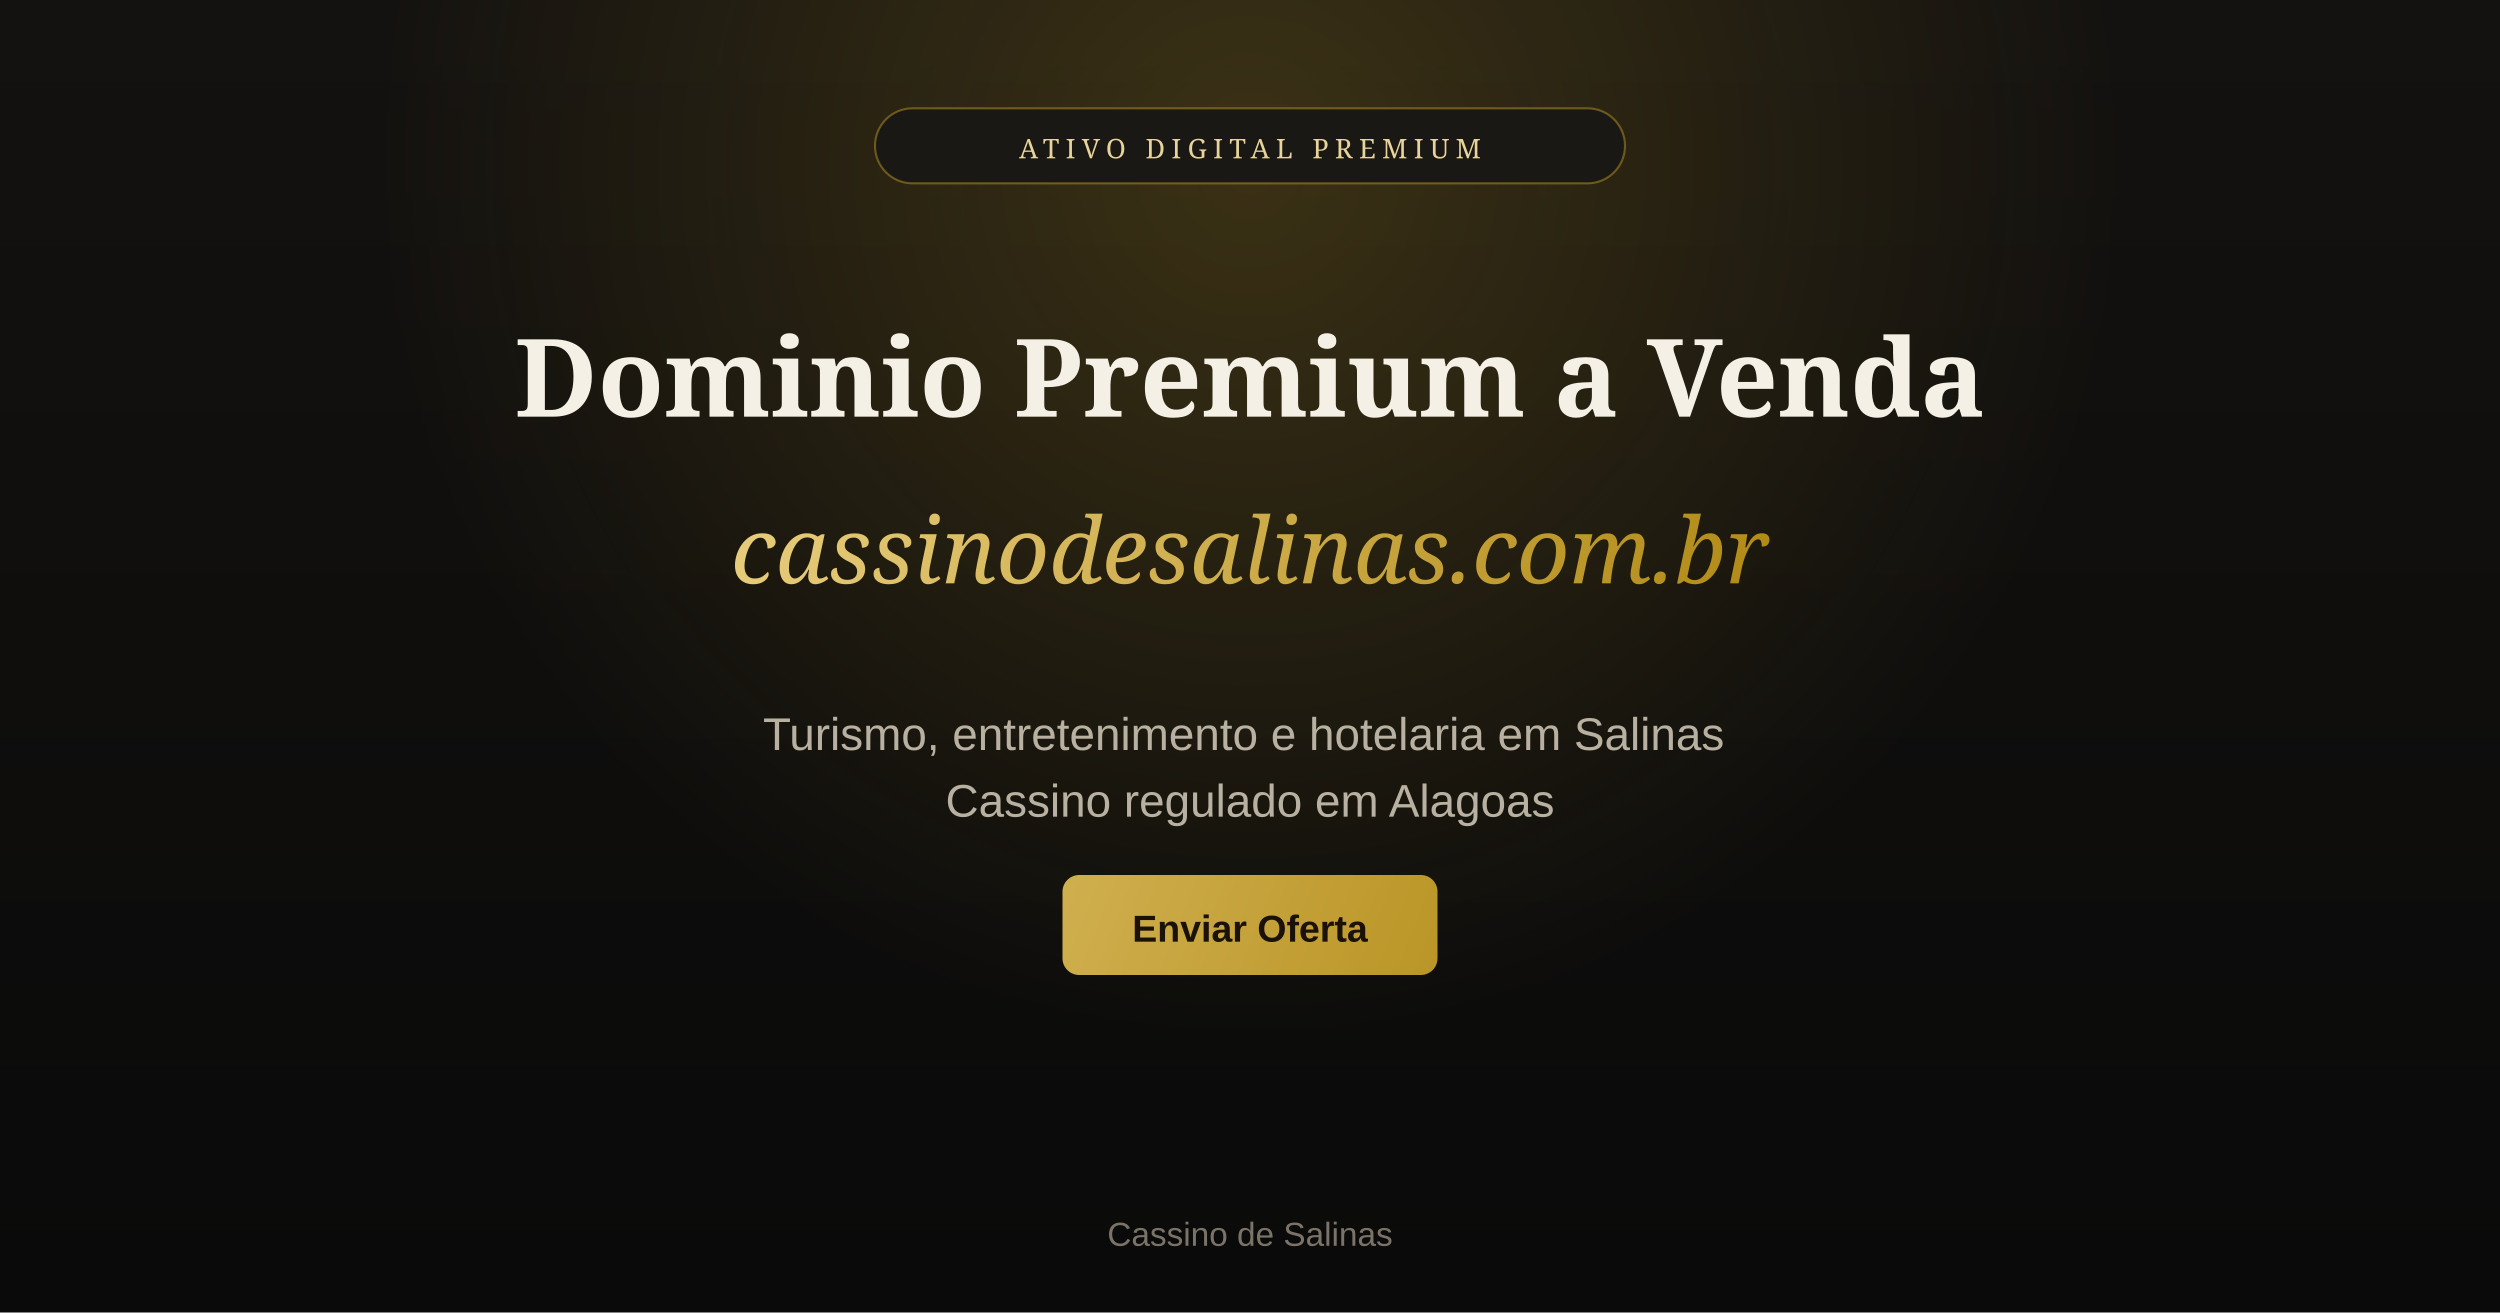
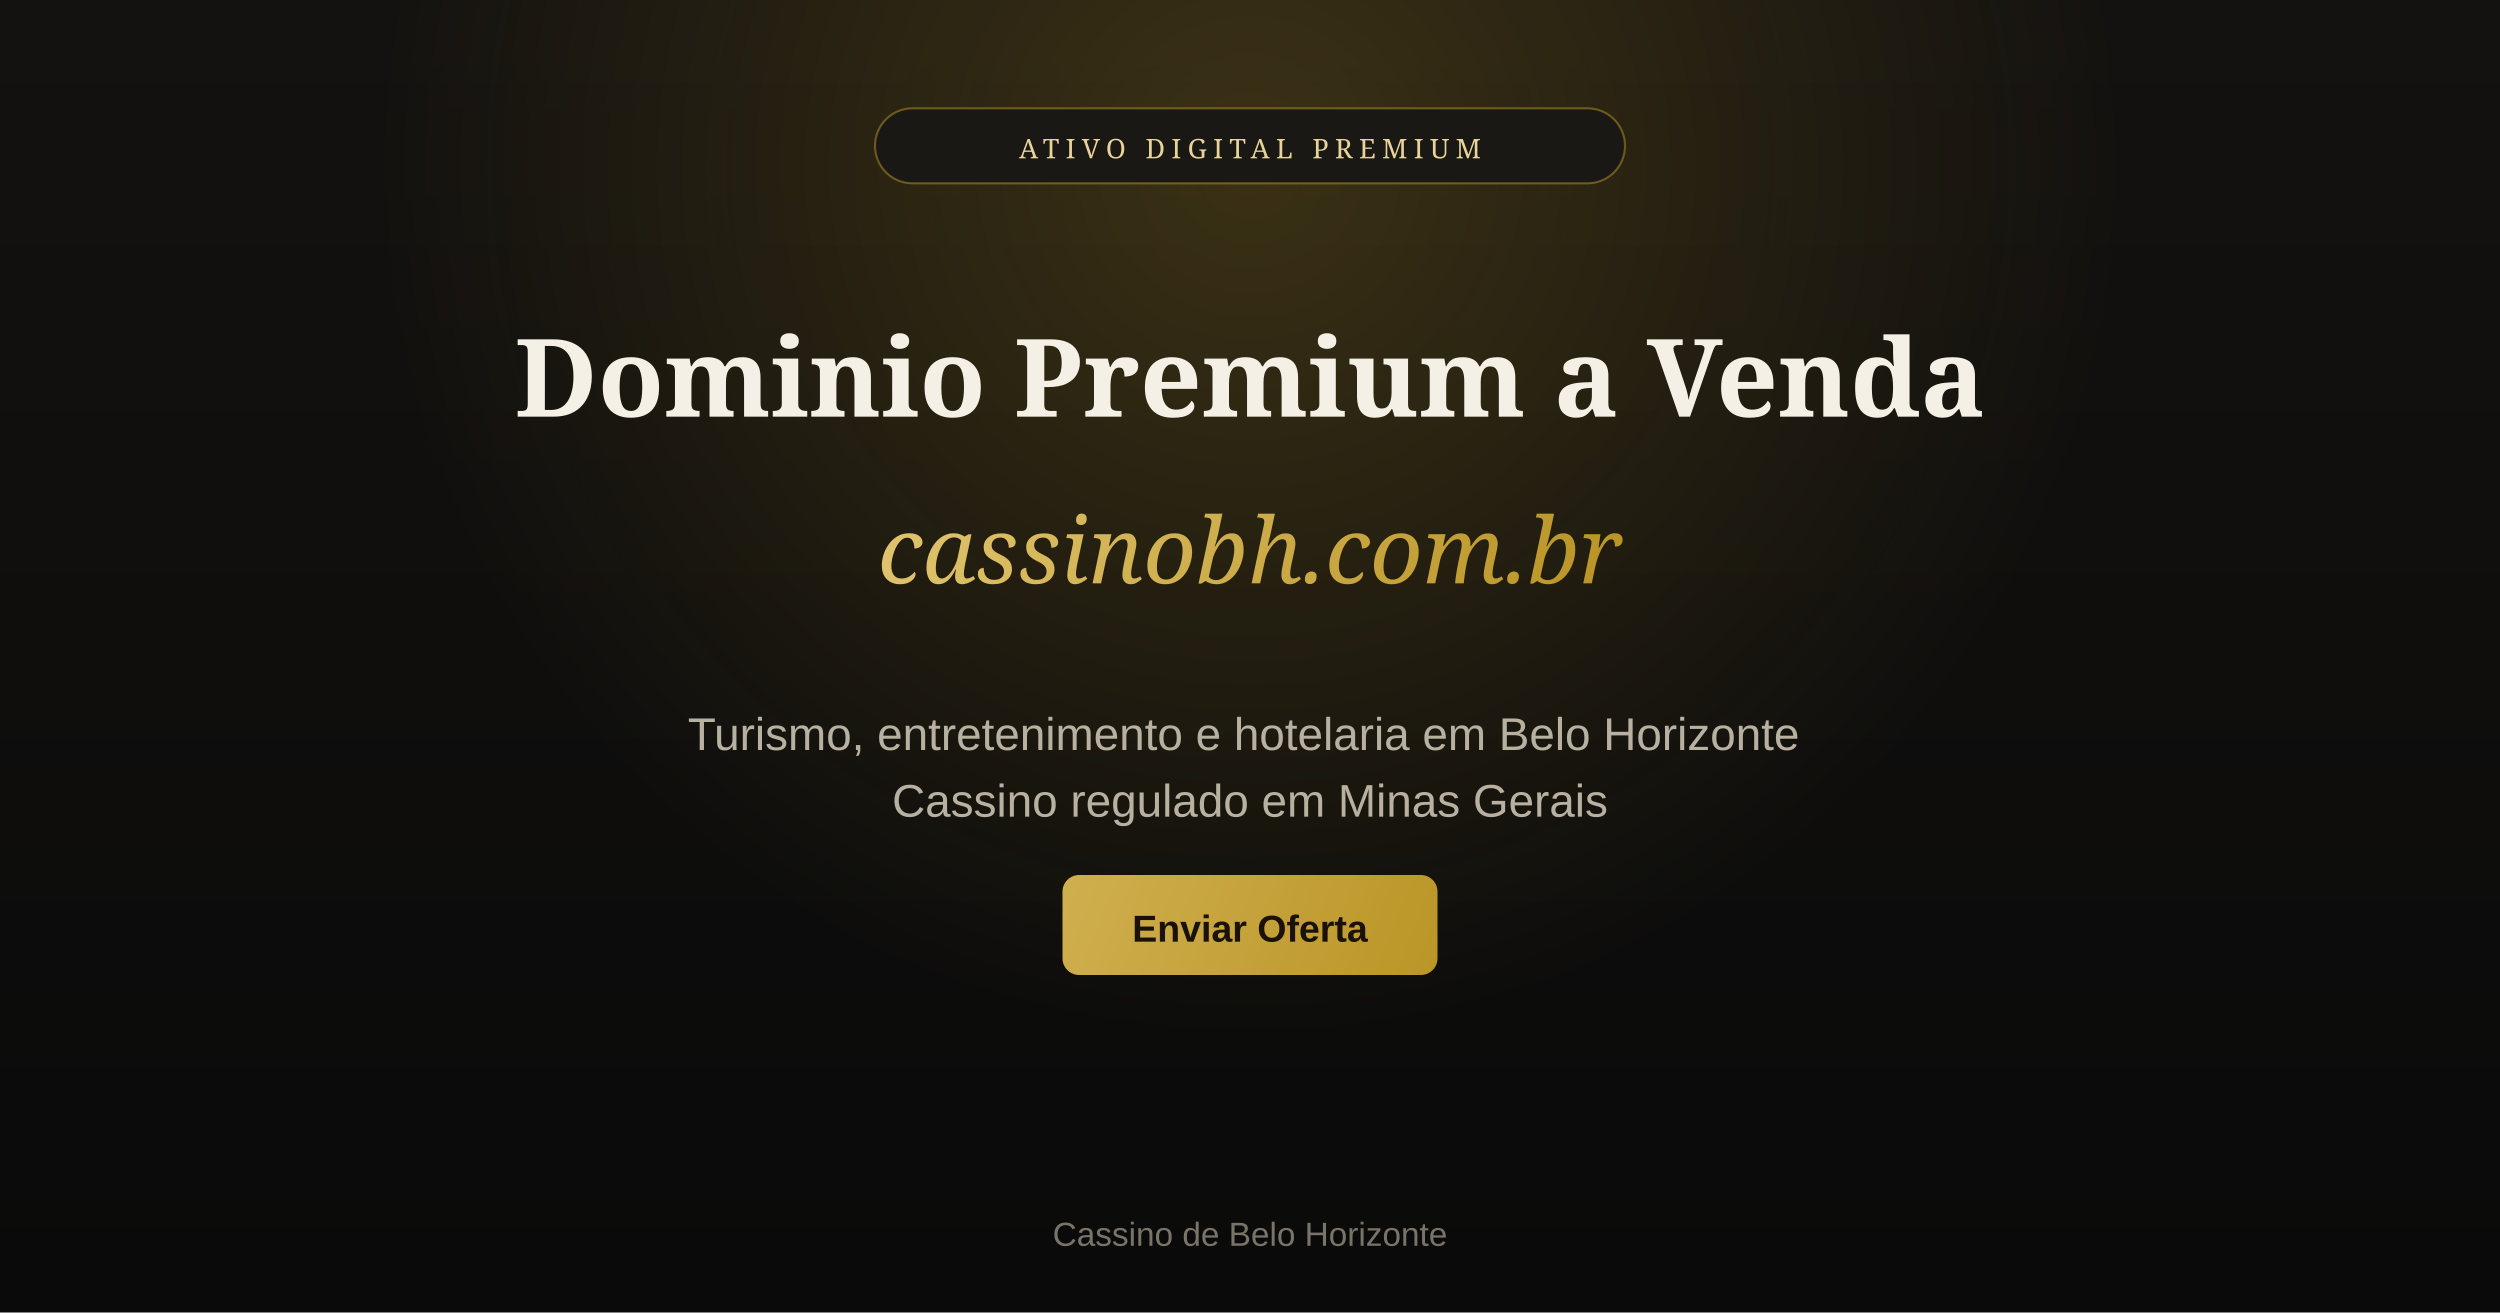
- <svg xmlns="http://www.w3.org/2000/svg" width="1200" height="630" viewBox="0 0 1200 630" role="img" aria-label="Cassino de Salinas dominio premium cassinodesalinas.com.br a venda">
+ <svg xmlns="http://www.w3.org/2000/svg" width="1200" height="630" viewBox="0 0 1200 630" role="img" aria-label="Cassino de Belo Horizonte dominio premium cassinobh.com.br a venda">
  <defs>
    <linearGradient id="bg" x1="600" y1="0" x2="600" y2="630" gradientUnits="userSpaceOnUse">
      <stop stop-color="#141210" />
      <stop offset="1" stop-color="#0a0a0a" />
    </linearGradient>
    <linearGradient id="gold" x1="300" y1="180" x2="900" y2="420" gradientUnits="userSpaceOnUse">
      <stop stop-color="#f0d78c" />
      <stop offset="1" stop-color="#a67c00" />
    </linearGradient>
    <radialGradient id="glow" cx="600" cy="80" r="420" gradientUnits="userSpaceOnUse">
      <stop stop-color="#c9a227" stop-opacity="0.22" />
      <stop offset="1" stop-color="#c9a227" stop-opacity="0" />
    </radialGradient>
  </defs>
  <rect width="1200" height="630" fill="url(#bg)" />
  <rect width="1200" height="630" fill="url(#glow)" />
  <rect x="420" y="52" width="360" height="36" rx="18" fill="#1a1814" stroke="#c9a227" stroke-opacity="0.45" />
  <text x="600" y="76" text-anchor="middle" fill="#e8d49a" font-family="Georgia, serif" font-size="13" letter-spacing="3">ATIVO DIGITAL PREMIUM</text>
  <text x="600" y="200" text-anchor="middle" fill="#f5f0e6" font-family="Georgia, serif" font-size="52" font-weight="600">Dominio Premium a Venda</text>
-   <text x="600" y="280" text-anchor="middle" fill="url(#gold)" font-family="Georgia, serif" font-size="44" font-style="italic">cassinodesalinas.com.br</text>
+   <text x="600" y="280" text-anchor="middle" fill="url(#gold)" font-family="Georgia, serif" font-size="44" font-style="italic">cassinobh.com.br</text>
  <text x="600" y="360" text-anchor="middle" fill="#b8b0a0" font-family="Arial, sans-serif" font-size="22">
-     <tspan x="600" dy="0">Turismo, entretenimento e hotelaria em Salinas</tspan>
-     <tspan x="600" dy="32">Cassino regulado em Alagoas</tspan>
+     <tspan x="600" dy="0">Turismo, entretenimento e hotelaria em Belo Horizonte</tspan>
+     <tspan x="600" dy="32">Cassino regulado em Minas Gerais</tspan>
  </text>
  <rect x="510" y="420" width="180" height="48" rx="8" fill="url(#gold)" />
  <text x="600" y="452" text-anchor="middle" fill="#1a1208" font-family="Arial, sans-serif" font-size="18" font-weight="700">Enviar Oferta</text>
-   <text x="600" y="598" text-anchor="middle" fill="#7a7468" font-family="Arial, sans-serif" font-size="16">Cassino de Salinas</text>
+   <text x="600" y="598" text-anchor="middle" fill="#7a7468" font-family="Arial, sans-serif" font-size="16">Cassino de Belo Horizonte</text>
</svg>
